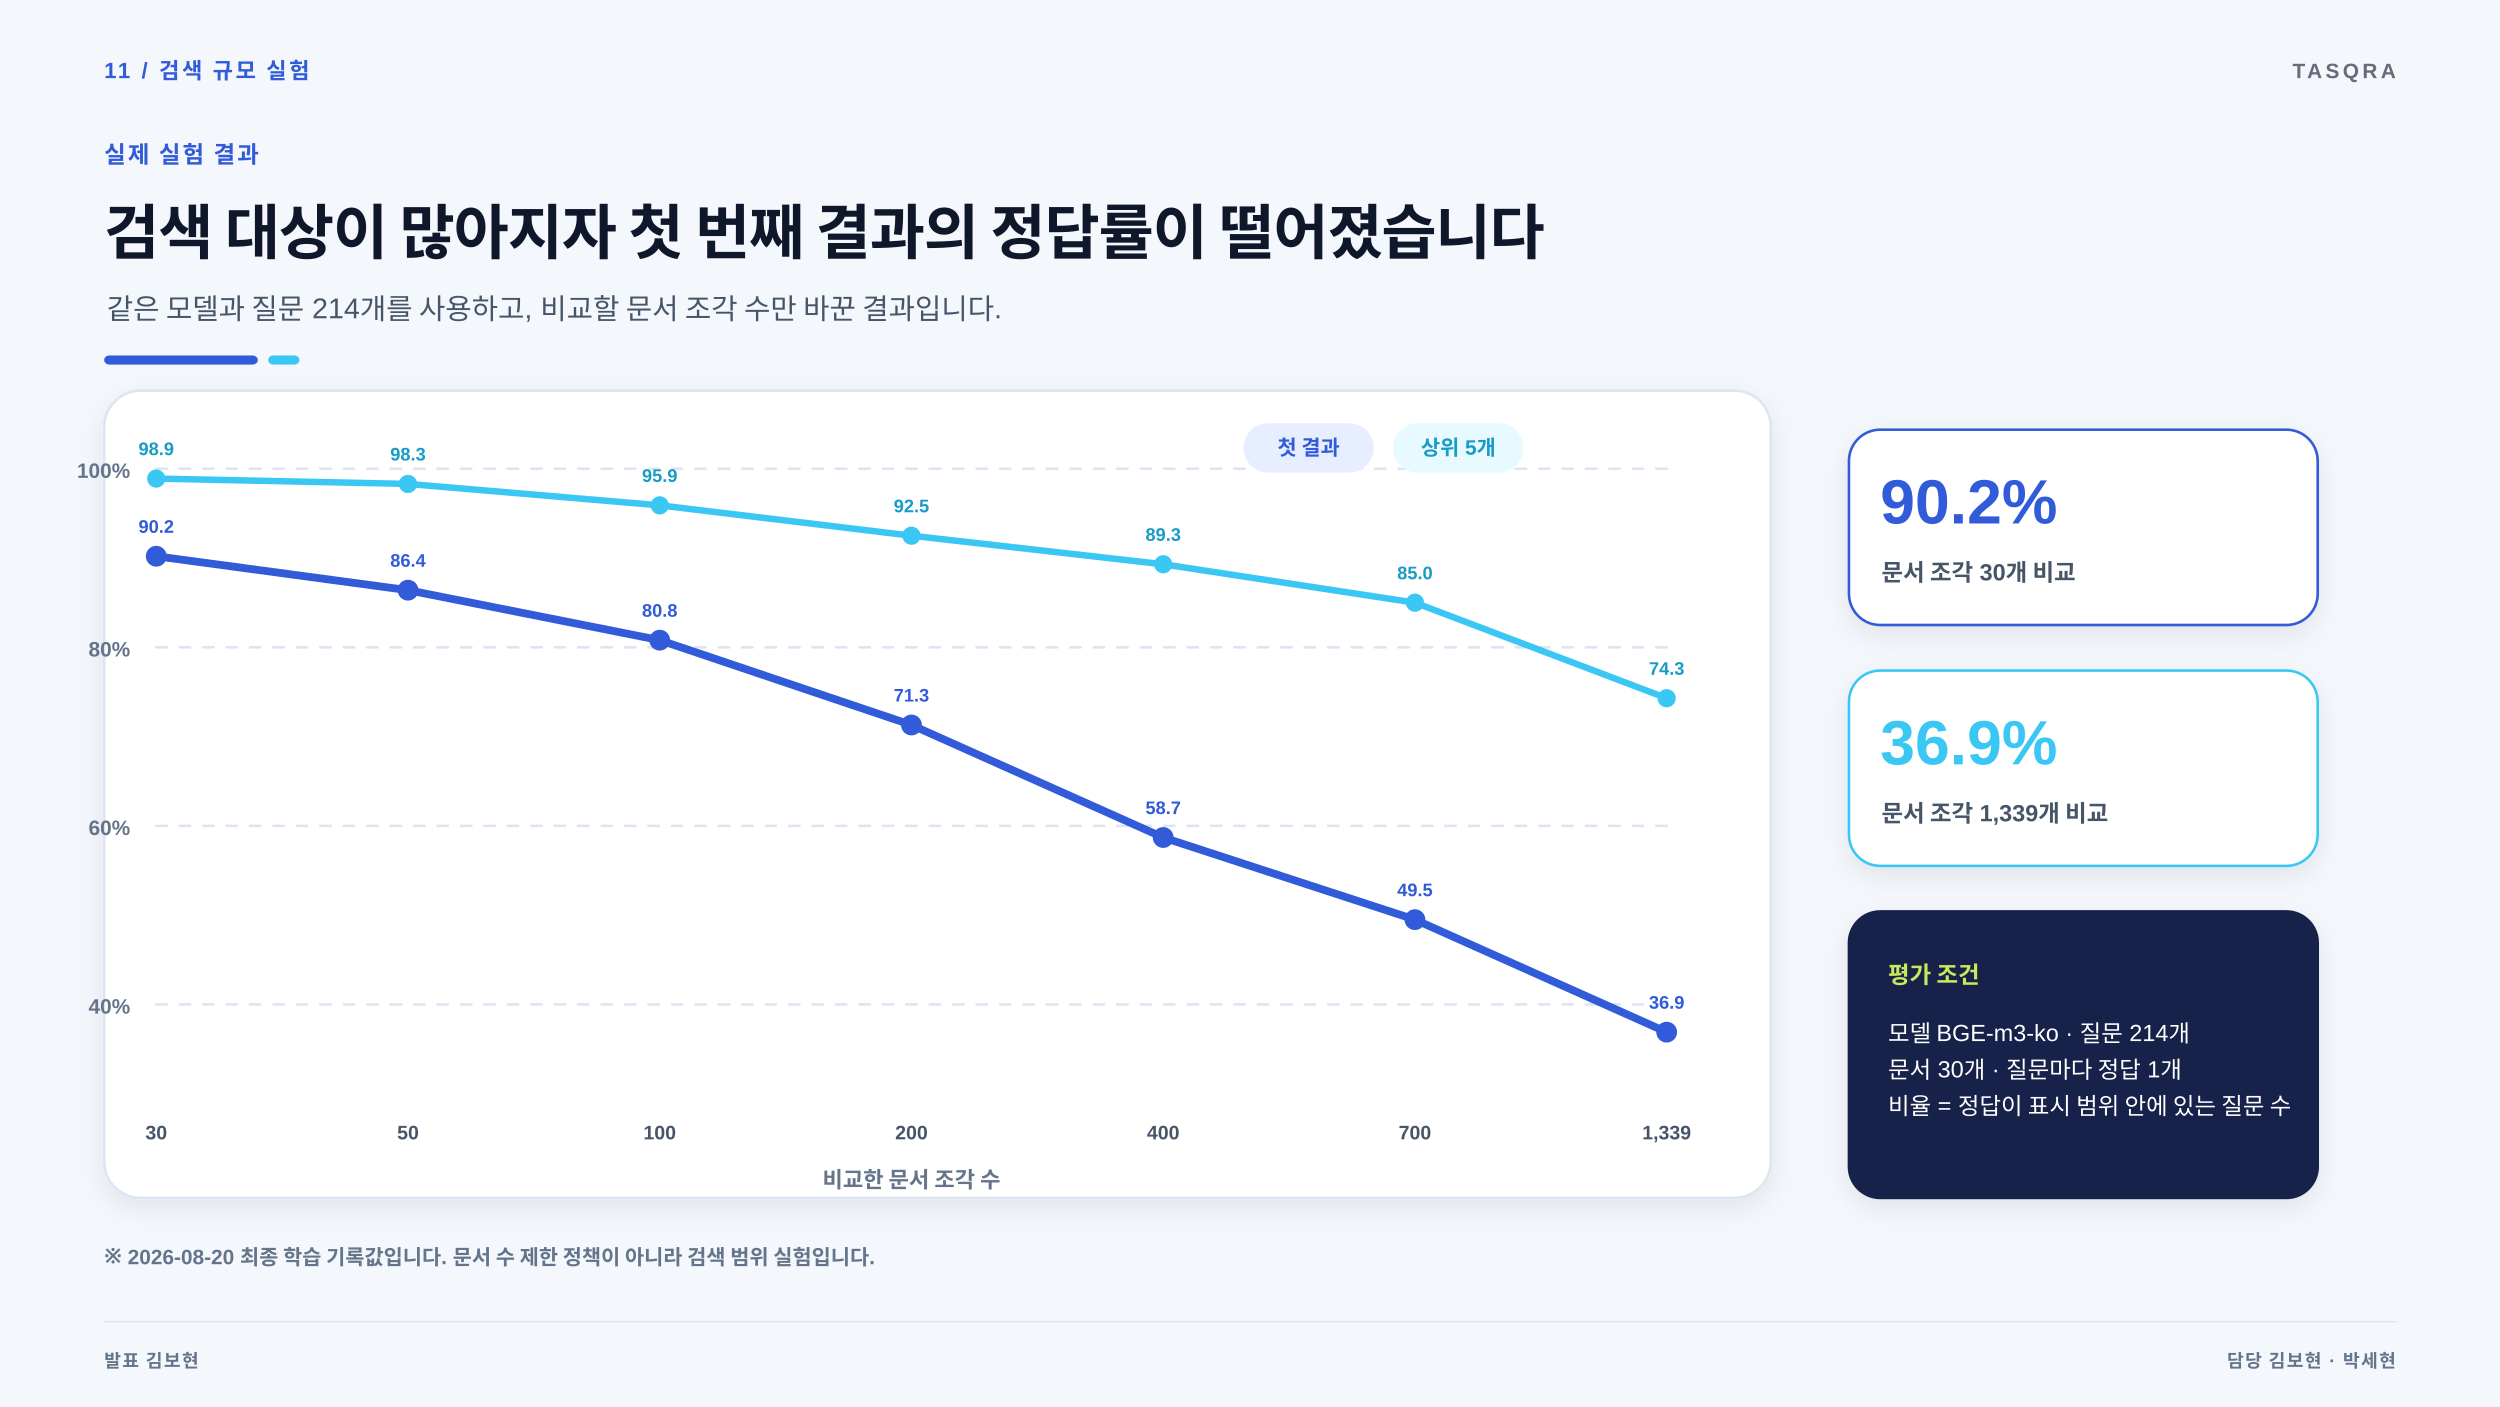
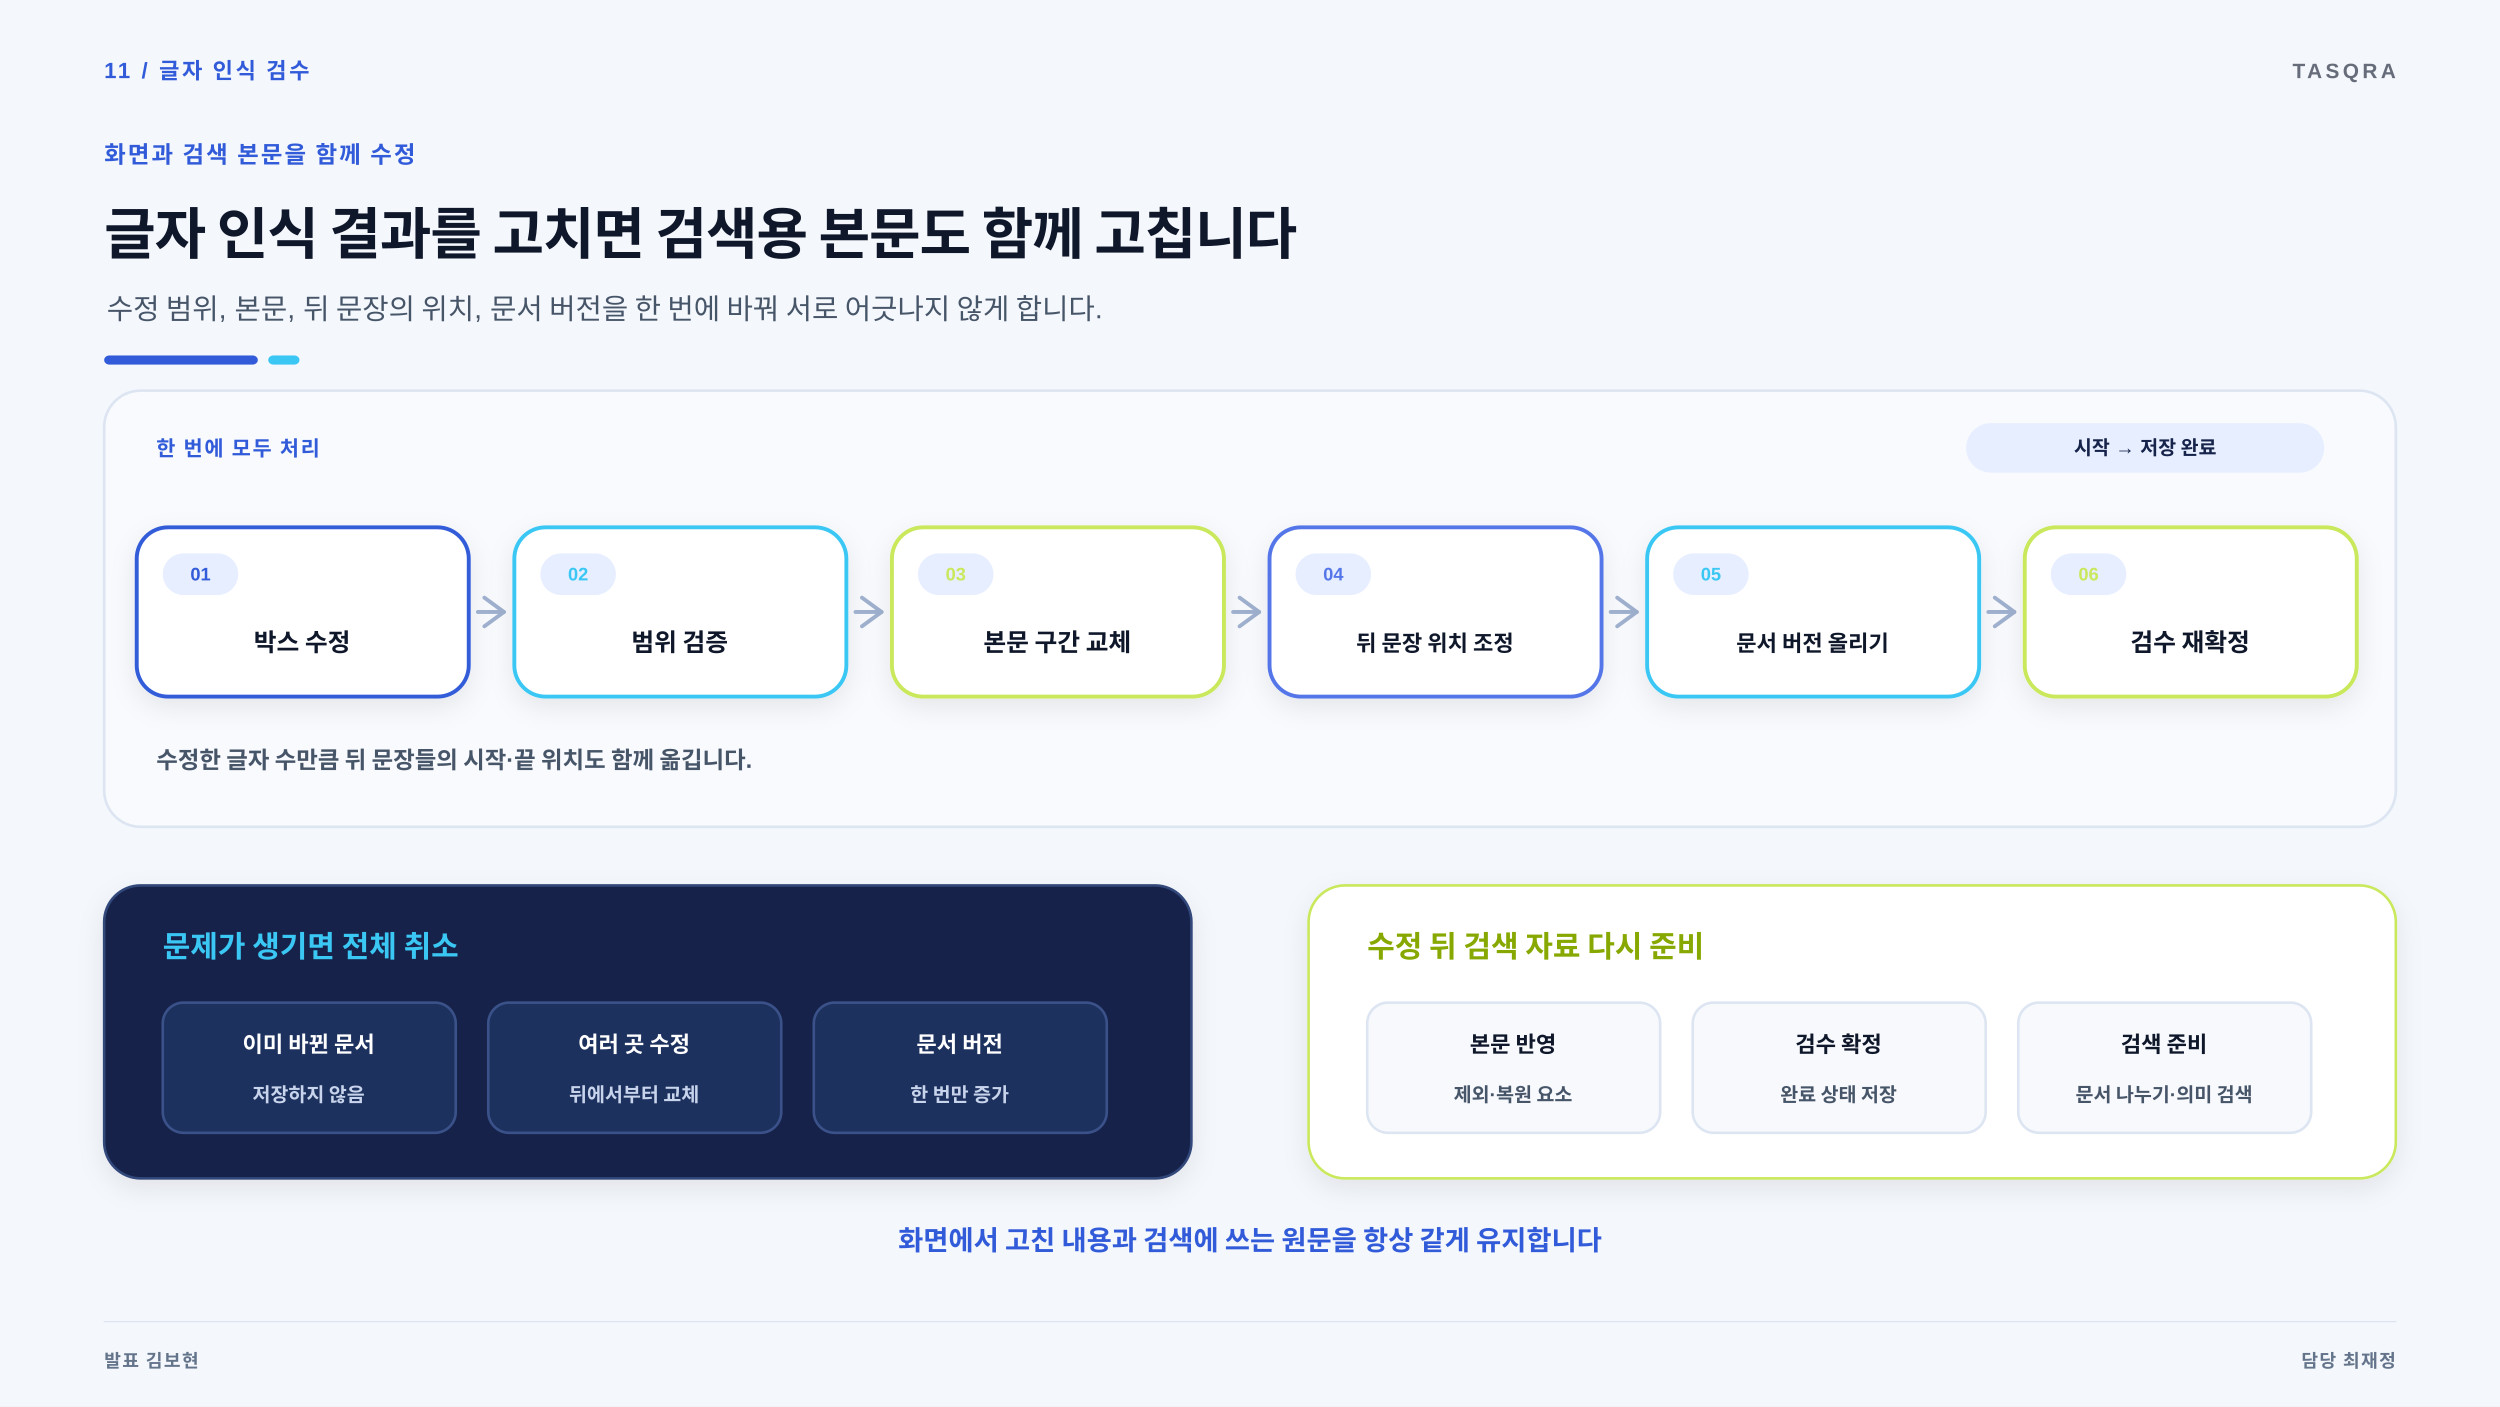
<svg xmlns="http://www.w3.org/2000/svg" width="1920" height="1080" viewBox="0 0 1920 1080">
  <defs>
    <style>@font-face{font-family:NotoKR;src:url("../../포트폴리오/NotoSansKR.ttf") format("truetype");} text{font-family:NotoKR,Arial,sans-serif;}</style>
    <filter id="shadow" x="-20%" y="-20%" width="140%" height="140%">
      <feDropShadow dx="0" dy="12" stdDeviation="16" flood-color="#0E162F" flood-opacity="0.11" />
    </filter>
    <filter id="softShadow" x="-20%" y="-20%" width="140%" height="140%">
      <feDropShadow dx="0" dy="7" stdDeviation="10" flood-color="#0E162F" flood-opacity="0.08" />
    </filter>
  </defs>
  <rect x="0" y="0" width="1920" height="1080" rx="0" fill="#F4F7FC" stroke="none" stroke-width="0" opacity="1" />
-   <text x="80" y="60" font-family="NotoKR, Arial, sans-serif" font-size="17" font-weight="800" font-style="normal" fill="#315BD8" text-anchor="start" letter-spacing="2" opacity="1">11  /  검색 규모 실험</text>
+   <text x="80" y="60" font-family="NotoKR, Arial, sans-serif" font-size="17" font-weight="800" font-style="normal" fill="#315BD8" text-anchor="start" letter-spacing="2" opacity="1">11  /  글자 인식 검수</text>
  <text x="1840" y="60" font-family="NotoKR, Arial, sans-serif" font-size="16" font-weight="800" font-style="normal" fill="#0F172A" text-anchor="end" letter-spacing="2.6" opacity="0.62">TASQRA</text>
  <line x1="80" y1="1015" x2="1840" y2="1015" stroke="#DCE5F1" stroke-width="1" stroke-linecap="round" opacity="1" />
  <text x="80" y="1050" font-family="NotoKR, Arial, sans-serif" font-size="14" font-weight="700" font-style="normal" fill="#64748B" text-anchor="start" letter-spacing="1" opacity="1">발표  김보현</text>
-   <text x="1840" y="1050" font-family="NotoKR, Arial, sans-serif" font-size="14" font-weight="700" font-style="normal" fill="#64748B" text-anchor="end" letter-spacing="1" opacity="1">담당  김보현 · 박세현</text>
-   <text x="80" y="125" font-family="NotoKR, Arial, sans-serif" font-size="18" font-weight="800" font-style="normal" fill="#315BD8" text-anchor="start" letter-spacing="1.6" opacity="1">실제 실험 결과</text>
-   <text x="80" y="195" font-family="NotoKR, Arial, sans-serif" font-size="46" font-weight="800" font-style="normal" fill="#0F172A" text-anchor="start" letter-spacing="-0.8" opacity="1">검색 대상이 많아지자 첫 번째 결과의 정답률이 떨어졌습니다</text>
-   <text x="82" y="245" font-family="NotoKR, Arial, sans-serif" font-size="22" font-weight="500" font-style="normal" fill="#475569" text-anchor="start" letter-spacing="0" opacity="1">같은 모델과 질문 214개를 사용하고, 비교할 문서 조각 수만 바꾼 결과입니다.</text>
+   <text x="1840" y="1050" font-family="NotoKR, Arial, sans-serif" font-size="14" font-weight="700" font-style="normal" fill="#64748B" text-anchor="end" letter-spacing="1" opacity="1">담당  최재정</text>
+   <text x="80" y="125" font-family="NotoKR, Arial, sans-serif" font-size="18" font-weight="800" font-style="normal" fill="#315BD8" text-anchor="start" letter-spacing="1.6" opacity="1">화면과 검색 본문을 함께 수정</text>
+   <text x="80" y="195" font-family="NotoKR, Arial, sans-serif" font-size="43" font-weight="800" font-style="normal" fill="#0F172A" text-anchor="start" letter-spacing="-0.8" opacity="1">글자 인식 결과를 고치면 검색용 본문도 함께 고칩니다</text>
+   <text x="82" y="245" font-family="NotoKR, Arial, sans-serif" font-size="22" font-weight="500" font-style="normal" fill="#475569" text-anchor="start" letter-spacing="0" opacity="1">수정 범위, 본문, 뒤 문장의 위치, 문서 버전을 한 번에 바꿔 서로 어긋나지 않게 합니다.</text>
  <rect x="80" y="273" width="118" height="7" rx="4" fill="#315BD8" stroke="none" stroke-width="0" opacity="1" />
  <rect x="206" y="273" width="24" height="7" rx="4" fill="#3BC7F4" stroke="none" stroke-width="0" opacity="1" />
-   <rect x="80" y="300" width="1280" height="620" rx="28" fill="#FFFFFF" stroke="#DCE5F1" stroke-width="2" opacity="1" filter="url(#softShadow)" />
-   <line x1="120" y1="771.429" x2="1280" y2="771.429" stroke="#DCE5F1" stroke-width="2" stroke-linecap="round" opacity="1" stroke-dasharray="8 10" />
-   <text x="100" y="778.429" font-family="NotoKR, Arial, sans-serif" font-size="16" font-weight="600" font-style="normal" fill="#64748B" text-anchor="end" letter-spacing="0" opacity="1">40%</text>
-   <line x1="120" y1="634.286" x2="1280" y2="634.286" stroke="#DCE5F1" stroke-width="2" stroke-linecap="round" opacity="1" stroke-dasharray="8 10" />
-   <text x="100" y="641.286" font-family="NotoKR, Arial, sans-serif" font-size="16" font-weight="600" font-style="normal" fill="#64748B" text-anchor="end" letter-spacing="0" opacity="1">60%</text>
-   <line x1="120" y1="497.143" x2="1280" y2="497.143" stroke="#DCE5F1" stroke-width="2" stroke-linecap="round" opacity="1" stroke-dasharray="8 10" />
-   <text x="100" y="504.143" font-family="NotoKR, Arial, sans-serif" font-size="16" font-weight="600" font-style="normal" fill="#64748B" text-anchor="end" letter-spacing="0" opacity="1">80%</text>
-   <line x1="120" y1="360.0" x2="1280" y2="360.0" stroke="#DCE5F1" stroke-width="2" stroke-linecap="round" opacity="1" stroke-dasharray="8 10" />
-   <text x="100" y="367.0" font-family="NotoKR, Arial, sans-serif" font-size="16" font-weight="600" font-style="normal" fill="#64748B" text-anchor="end" letter-spacing="0" opacity="1">100%</text>
-   <polyline points="120.0,427.2 313.333,453.257 506.667,491.657 700.0,556.8 893.333,643.2 1086.667,706.286 1280.0,792.686" fill="none" stroke="#315BD8" stroke-width="6" stroke-linecap="round" stroke-linejoin="round" opacity="1" />
-   <polyline points="120.0,367.543 313.333,371.657 506.667,388.114 700.0,411.429 893.333,433.371 1086.667,462.857 1280.0,536.229" fill="none" stroke="#3BC7F4" stroke-width="5" stroke-linecap="round" stroke-linejoin="round" opacity="1" />
-   <circle cx="120.0" cy="427.2" r="8" fill="#315BD8" stroke="none" stroke-width="0" opacity="1" />
-   <text x="120.0" y="409.2" font-family="NotoKR, Arial, sans-serif" font-size="14" font-weight="800" font-style="normal" fill="#315BD8" text-anchor="middle" letter-spacing="0" opacity="1">90.2</text>
-   <circle cx="313.333" cy="453.257" r="8" fill="#315BD8" stroke="none" stroke-width="0" opacity="1" />
-   <text x="313.333" y="435.257" font-family="NotoKR, Arial, sans-serif" font-size="14" font-weight="800" font-style="normal" fill="#315BD8" text-anchor="middle" letter-spacing="0" opacity="1">86.4</text>
-   <circle cx="506.667" cy="491.657" r="8" fill="#315BD8" stroke="none" stroke-width="0" opacity="1" />
-   <text x="506.667" y="473.657" font-family="NotoKR, Arial, sans-serif" font-size="14" font-weight="800" font-style="normal" fill="#315BD8" text-anchor="middle" letter-spacing="0" opacity="1">80.8</text>
-   <circle cx="700.0" cy="556.8" r="8" fill="#315BD8" stroke="none" stroke-width="0" opacity="1" />
-   <text x="700.0" y="538.8" font-family="NotoKR, Arial, sans-serif" font-size="14" font-weight="800" font-style="normal" fill="#315BD8" text-anchor="middle" letter-spacing="0" opacity="1">71.3</text>
-   <circle cx="893.333" cy="643.2" r="8" fill="#315BD8" stroke="none" stroke-width="0" opacity="1" />
-   <text x="893.333" y="625.2" font-family="NotoKR, Arial, sans-serif" font-size="14" font-weight="800" font-style="normal" fill="#315BD8" text-anchor="middle" letter-spacing="0" opacity="1">58.7</text>
-   <circle cx="1086.667" cy="706.286" r="8" fill="#315BD8" stroke="none" stroke-width="0" opacity="1" />
-   <text x="1086.667" y="688.286" font-family="NotoKR, Arial, sans-serif" font-size="14" font-weight="800" font-style="normal" fill="#315BD8" text-anchor="middle" letter-spacing="0" opacity="1">49.5</text>
-   <circle cx="1280.0" cy="792.686" r="8" fill="#315BD8" stroke="none" stroke-width="0" opacity="1" />
-   <text x="1280.0" y="774.686" font-family="NotoKR, Arial, sans-serif" font-size="14" font-weight="800" font-style="normal" fill="#315BD8" text-anchor="middle" letter-spacing="0" opacity="1">36.9</text>
-   <circle cx="120.0" cy="367.543" r="7" fill="#3BC7F4" stroke="none" stroke-width="0" opacity="1" />
-   <text x="120.0" y="349.543" font-family="NotoKR, Arial, sans-serif" font-size="14" font-weight="800" font-style="normal" fill="#189BC5" text-anchor="middle" letter-spacing="0" opacity="1">98.9</text>
-   <circle cx="313.333" cy="371.657" r="7" fill="#3BC7F4" stroke="none" stroke-width="0" opacity="1" />
-   <text x="313.333" y="353.657" font-family="NotoKR, Arial, sans-serif" font-size="14" font-weight="800" font-style="normal" fill="#189BC5" text-anchor="middle" letter-spacing="0" opacity="1">98.3</text>
-   <circle cx="506.667" cy="388.114" r="7" fill="#3BC7F4" stroke="none" stroke-width="0" opacity="1" />
-   <text x="506.667" y="370.114" font-family="NotoKR, Arial, sans-serif" font-size="14" font-weight="800" font-style="normal" fill="#189BC5" text-anchor="middle" letter-spacing="0" opacity="1">95.9</text>
-   <circle cx="700.0" cy="411.429" r="7" fill="#3BC7F4" stroke="none" stroke-width="0" opacity="1" />
-   <text x="700.0" y="393.429" font-family="NotoKR, Arial, sans-serif" font-size="14" font-weight="800" font-style="normal" fill="#189BC5" text-anchor="middle" letter-spacing="0" opacity="1">92.5</text>
-   <circle cx="893.333" cy="433.371" r="7" fill="#3BC7F4" stroke="none" stroke-width="0" opacity="1" />
-   <text x="893.333" y="415.371" font-family="NotoKR, Arial, sans-serif" font-size="14" font-weight="800" font-style="normal" fill="#189BC5" text-anchor="middle" letter-spacing="0" opacity="1">89.3</text>
-   <circle cx="1086.667" cy="462.857" r="7" fill="#3BC7F4" stroke="none" stroke-width="0" opacity="1" />
-   <text x="1086.667" y="444.857" font-family="NotoKR, Arial, sans-serif" font-size="14" font-weight="800" font-style="normal" fill="#189BC5" text-anchor="middle" letter-spacing="0" opacity="1">85.0</text>
-   <circle cx="1280.0" cy="536.229" r="7" fill="#3BC7F4" stroke="none" stroke-width="0" opacity="1" />
-   <text x="1280.0" y="518.229" font-family="NotoKR, Arial, sans-serif" font-size="14" font-weight="800" font-style="normal" fill="#189BC5" text-anchor="middle" letter-spacing="0" opacity="1">74.3</text>
-   <text x="120.0" y="875" font-family="NotoKR, Arial, sans-serif" font-size="15" font-weight="600" font-style="normal" fill="#475569" text-anchor="middle" letter-spacing="0" opacity="1">30</text>
-   <text x="313.333" y="875" font-family="NotoKR, Arial, sans-serif" font-size="15" font-weight="600" font-style="normal" fill="#475569" text-anchor="middle" letter-spacing="0" opacity="1">50</text>
-   <text x="506.667" y="875" font-family="NotoKR, Arial, sans-serif" font-size="15" font-weight="600" font-style="normal" fill="#475569" text-anchor="middle" letter-spacing="0" opacity="1">100</text>
-   <text x="700.0" y="875" font-family="NotoKR, Arial, sans-serif" font-size="15" font-weight="600" font-style="normal" fill="#475569" text-anchor="middle" letter-spacing="0" opacity="1">200</text>
-   <text x="893.333" y="875" font-family="NotoKR, Arial, sans-serif" font-size="15" font-weight="600" font-style="normal" fill="#475569" text-anchor="middle" letter-spacing="0" opacity="1">400</text>
-   <text x="1086.667" y="875" font-family="NotoKR, Arial, sans-serif" font-size="15" font-weight="600" font-style="normal" fill="#475569" text-anchor="middle" letter-spacing="0" opacity="1">700</text>
-   <text x="1280.0" y="875" font-family="NotoKR, Arial, sans-serif" font-size="15" font-weight="600" font-style="normal" fill="#475569" text-anchor="middle" letter-spacing="0" opacity="1">1,339</text>
-   <text x="700.0" y="912" font-family="NotoKR, Arial, sans-serif" font-size="17" font-weight="700" font-style="normal" fill="#64748B" text-anchor="middle" letter-spacing="0" opacity="1">비교한 문서 조각 수</text>
-   <rect x="955" y="325" width="100" height="38" rx="19.0" fill="#E7EEFF" stroke="none" stroke-width="0" opacity="1" />
-   <text x="1005.0" y="349.44" font-family="NotoKR, Arial, sans-serif" font-size="16" font-weight="700" font-style="normal" fill="#315BD8" text-anchor="middle" letter-spacing="0" opacity="1">첫 결과</text>
-   <rect x="1070" y="325" width="100" height="38" rx="19.0" fill="#E6FAFF" stroke="none" stroke-width="0" opacity="1" />
-   <text x="1120.0" y="349.44" font-family="NotoKR, Arial, sans-serif" font-size="16" font-weight="700" font-style="normal" fill="#189BC5" text-anchor="middle" letter-spacing="0" opacity="1">상위 5개</text>
-   <rect x="1420" y="330" width="360" height="150" rx="24" fill="#FFFFFF" stroke="#315BD8" stroke-width="2" opacity="1" filter="url(#softShadow)" />
-   <text x="1444" y="402" font-family="NotoKR, Arial, sans-serif" font-size="48" font-weight="800" font-style="normal" fill="#315BD8" text-anchor="start" letter-spacing="0" opacity="1">90.2%</text>
-   <text x="1445" y="446" font-family="NotoKR, Arial, sans-serif" font-size="18" font-weight="600" font-style="normal" fill="#475569" text-anchor="start" letter-spacing="0" opacity="1">문서 조각 30개 비교</text>
-   <rect x="1420" y="515" width="360" height="150" rx="24" fill="#FFFFFF" stroke="#3BC7F4" stroke-width="2" opacity="1" filter="url(#softShadow)" />
-   <text x="1444" y="587" font-family="NotoKR, Arial, sans-serif" font-size="48" font-weight="800" font-style="normal" fill="#3BC7F4" text-anchor="start" letter-spacing="0" opacity="1">36.9%</text>
-   <text x="1445" y="631" font-family="NotoKR, Arial, sans-serif" font-size="18" font-weight="600" font-style="normal" fill="#475569" text-anchor="start" letter-spacing="0" opacity="1">문서 조각 1,339개 비교</text>
-   <rect x="1420" y="700" width="360" height="220" rx="24" fill="#16234A" stroke="#16234A" stroke-width="2" opacity="1" filter="url(#softShadow)" />
-   <text x="1450" y="755" font-family="NotoKR, Arial, sans-serif" font-size="18" font-weight="800" font-style="normal" fill="#C9E85B" text-anchor="start" letter-spacing="0" opacity="1">평가 조건</text>
-   <text x="1450" y="800" font-family="NotoKR, Arial, sans-serif" font-size="18" font-weight="500" fill="#FFFFFF" text-anchor="start">
-     <tspan x="1450" dy="0">모델 BGE-m3-ko · 질문 214개</tspan>
-     <tspan x="1450" dy="27.9">문서 30개 · 질문마다 정답 1개</tspan>
-     <tspan x="1450" dy="27.9">비율 = 정답이 표시 범위 안에 있는 질문 수</tspan>
-   </text>
-   <text x="80" y="970" font-family="NotoKR, Arial, sans-serif" font-size="16" font-weight="600" font-style="normal" fill="#64748B" text-anchor="start" letter-spacing="0" opacity="1">※ 2026-08-20 최종 학습 기록값입니다. 문서 수 제한 정책이 아니라 검색 범위 실험입니다.</text>
+   <rect x="80" y="300" width="1760" height="335" rx="28" fill="#F8FAFD" stroke="#DCE5F1" stroke-width="2" opacity="1" />
+   <text x="120" y="350" font-family="NotoKR, Arial, sans-serif" font-size="16" font-weight="800" font-style="normal" fill="#315BD8" text-anchor="start" letter-spacing="1.3" opacity="1">한 번에 모두 처리</text>
+   <rect x="1510" y="325" width="275" height="38" rx="19.0" fill="#E7EEFF" stroke="none" stroke-width="0" opacity="1" />
+   <text x="1647.5" y="349.1" font-family="NotoKR, Arial, sans-serif" font-size="15" font-weight="700" font-style="normal" fill="#16234A" text-anchor="middle" letter-spacing="0" opacity="1">시작  →  저장 완료</text>
+   <rect x="105" y="405" width="255" height="130" rx="24" fill="#FFFFFF" stroke="#315BD8" stroke-width="3" opacity="1" filter="url(#softShadow)" />
+   <rect x="125" y="425" width="58" height="32" rx="16.0" fill="#E7EEFF" stroke="none" stroke-width="0" opacity="1" />
+   <text x="154.0" y="445.76" font-family="NotoKR, Arial, sans-serif" font-size="14" font-weight="700" font-style="normal" fill="#315BD8" text-anchor="middle" letter-spacing="0" opacity="1">01</text>
+   <text x="232" y="500" font-family="NotoKR, Arial, sans-serif" font-size="19" font-weight="800" font-style="normal" fill="#0F172A" text-anchor="middle" letter-spacing="0" opacity="1">박스 수정</text>
+   <line x1="367" y1="470" x2="387" y2="470" stroke="#9EB0CE" stroke-width="3" stroke-linecap="round" opacity="1" />
+   <path d="M 372 459 L 387 470 L 372 481" fill="none" stroke="#9EB0CE" stroke-width="3" stroke-linecap="round" stroke-linejoin="round" />
+   <rect x="395" y="405" width="255" height="130" rx="24" fill="#FFFFFF" stroke="#3BC7F4" stroke-width="3" opacity="1" filter="url(#softShadow)" />
+   <rect x="415" y="425" width="58" height="32" rx="16.0" fill="#E7EEFF" stroke="none" stroke-width="0" opacity="1" />
+   <text x="444.0" y="445.76" font-family="NotoKR, Arial, sans-serif" font-size="14" font-weight="700" font-style="normal" fill="#3BC7F4" text-anchor="middle" letter-spacing="0" opacity="1">02</text>
+   <text x="522" y="500" font-family="NotoKR, Arial, sans-serif" font-size="19" font-weight="800" font-style="normal" fill="#0F172A" text-anchor="middle" letter-spacing="0" opacity="1">범위 검증</text>
+   <line x1="657" y1="470" x2="677" y2="470" stroke="#9EB0CE" stroke-width="3" stroke-linecap="round" opacity="1" />
+   <path d="M 662 459 L 677 470 L 662 481" fill="none" stroke="#9EB0CE" stroke-width="3" stroke-linecap="round" stroke-linejoin="round" />
+   <rect x="685" y="405" width="255" height="130" rx="24" fill="#FFFFFF" stroke="#C9E85B" stroke-width="3" opacity="1" filter="url(#softShadow)" />
+   <rect x="705" y="425" width="58" height="32" rx="16.0" fill="#E7EEFF" stroke="none" stroke-width="0" opacity="1" />
+   <text x="734.0" y="445.76" font-family="NotoKR, Arial, sans-serif" font-size="14" font-weight="700" font-style="normal" fill="#C9E85B" text-anchor="middle" letter-spacing="0" opacity="1">03</text>
+   <text x="812" y="500" font-family="NotoKR, Arial, sans-serif" font-size="19" font-weight="800" font-style="normal" fill="#0F172A" text-anchor="middle" letter-spacing="0" opacity="1">본문 구간 교체</text>
+   <line x1="947" y1="470" x2="967" y2="470" stroke="#9EB0CE" stroke-width="3" stroke-linecap="round" opacity="1" />
+   <path d="M 952 459 L 967 470 L 952 481" fill="none" stroke="#9EB0CE" stroke-width="3" stroke-linecap="round" stroke-linejoin="round" />
+   <rect x="975" y="405" width="255" height="130" rx="24" fill="#FFFFFF" stroke="#5576E8" stroke-width="3" opacity="1" filter="url(#softShadow)" />
+   <rect x="995" y="425" width="58" height="32" rx="16.0" fill="#E7EEFF" stroke="none" stroke-width="0" opacity="1" />
+   <text x="1024.0" y="445.76" font-family="NotoKR, Arial, sans-serif" font-size="14" font-weight="700" font-style="normal" fill="#5576E8" text-anchor="middle" letter-spacing="0" opacity="1">04</text>
+   <text x="1102" y="500" font-family="NotoKR, Arial, sans-serif" font-size="17" font-weight="800" font-style="normal" fill="#0F172A" text-anchor="middle" letter-spacing="0" opacity="1">뒤 문장 위치 조정</text>
+   <line x1="1237" y1="470" x2="1257" y2="470" stroke="#9EB0CE" stroke-width="3" stroke-linecap="round" opacity="1" />
+   <path d="M 1242 459 L 1257 470 L 1242 481" fill="none" stroke="#9EB0CE" stroke-width="3" stroke-linecap="round" stroke-linejoin="round" />
+   <rect x="1265" y="405" width="255" height="130" rx="24" fill="#FFFFFF" stroke="#3BC7F4" stroke-width="3" opacity="1" filter="url(#softShadow)" />
+   <rect x="1285" y="425" width="58" height="32" rx="16.0" fill="#E7EEFF" stroke="none" stroke-width="0" opacity="1" />
+   <text x="1314.0" y="445.76" font-family="NotoKR, Arial, sans-serif" font-size="14" font-weight="700" font-style="normal" fill="#3BC7F4" text-anchor="middle" letter-spacing="0" opacity="1">05</text>
+   <text x="1392" y="500" font-family="NotoKR, Arial, sans-serif" font-size="17" font-weight="800" font-style="normal" fill="#0F172A" text-anchor="middle" letter-spacing="0" opacity="1">문서 버전 올리기</text>
+   <line x1="1527" y1="470" x2="1547" y2="470" stroke="#9EB0CE" stroke-width="3" stroke-linecap="round" opacity="1" />
+   <path d="M 1532 459 L 1547 470 L 1532 481" fill="none" stroke="#9EB0CE" stroke-width="3" stroke-linecap="round" stroke-linejoin="round" />
+   <rect x="1555" y="405" width="255" height="130" rx="24" fill="#FFFFFF" stroke="#C9E85B" stroke-width="3" opacity="1" filter="url(#softShadow)" />
+   <rect x="1575" y="425" width="58" height="32" rx="16.0" fill="#E7EEFF" stroke="none" stroke-width="0" opacity="1" />
+   <text x="1604.0" y="445.76" font-family="NotoKR, Arial, sans-serif" font-size="14" font-weight="700" font-style="normal" fill="#C9E85B" text-anchor="middle" letter-spacing="0" opacity="1">06</text>
+   <text x="1682" y="500" font-family="NotoKR, Arial, sans-serif" font-size="19" font-weight="800" font-style="normal" fill="#0F172A" text-anchor="middle" letter-spacing="0" opacity="1">검수 재확정</text>
+   <text x="120" y="590" font-family="NotoKR, Arial, sans-serif" font-size="18" font-weight="700" font-style="normal" fill="#475569" text-anchor="start" letter-spacing="0" opacity="1">수정한 글자 수만큼 뒤 문장들의 시작·끝 위치도 함께 옮깁니다.</text>
+   <rect x="80" y="680" width="835" height="225" rx="28" fill="#16234A" stroke="#31477A" stroke-width="2" opacity="1" filter="url(#softShadow)" />
+   <text x="125" y="735" font-family="NotoKR, Arial, sans-serif" font-size="23" font-weight="800" font-style="normal" fill="#3BC7F4" text-anchor="start" letter-spacing="0" opacity="1">문제가 생기면 전체 취소</text>
+   <rect x="125" y="770" width="225" height="100" rx="16" fill="#1D315F" stroke="#3A5289" stroke-width="2" opacity="1" />
+   <text x="237" y="808" font-family="NotoKR, Arial, sans-serif" font-size="17" font-weight="800" font-style="normal" fill="#FFFFFF" text-anchor="middle" letter-spacing="0" opacity="1">이미 바뀐 문서</text>
+   <text x="237" y="846" font-family="NotoKR, Arial, sans-serif" font-size="15" font-weight="600" font-style="normal" fill="#C8D4EC" text-anchor="middle" letter-spacing="0" opacity="1">저장하지 않음</text>
+   <rect x="375" y="770" width="225" height="100" rx="16" fill="#1D315F" stroke="#3A5289" stroke-width="2" opacity="1" />
+   <text x="487" y="808" font-family="NotoKR, Arial, sans-serif" font-size="17" font-weight="800" font-style="normal" fill="#FFFFFF" text-anchor="middle" letter-spacing="0" opacity="1">여러 곳 수정</text>
+   <text x="487" y="846" font-family="NotoKR, Arial, sans-serif" font-size="15" font-weight="600" font-style="normal" fill="#C8D4EC" text-anchor="middle" letter-spacing="0" opacity="1">뒤에서부터 교체</text>
+   <rect x="625" y="770" width="225" height="100" rx="16" fill="#1D315F" stroke="#3A5289" stroke-width="2" opacity="1" />
+   <text x="737" y="808" font-family="NotoKR, Arial, sans-serif" font-size="17" font-weight="800" font-style="normal" fill="#FFFFFF" text-anchor="middle" letter-spacing="0" opacity="1">문서 버전</text>
+   <text x="737" y="846" font-family="NotoKR, Arial, sans-serif" font-size="15" font-weight="600" font-style="normal" fill="#C8D4EC" text-anchor="middle" letter-spacing="0" opacity="1">한 번만 증가</text>
+   <rect x="1005" y="680" width="835" height="225" rx="28" fill="#FFFFFF" stroke="#C9E85B" stroke-width="2" opacity="1" filter="url(#softShadow)" />
+   <text x="1050" y="735" font-family="NotoKR, Arial, sans-serif" font-size="23" font-weight="800" font-style="normal" fill="#87A800" text-anchor="start" letter-spacing="0" opacity="1">수정 뒤 검색 자료 다시 준비</text>
+   <rect x="1050" y="770" width="225" height="100" rx="16" fill="#F7F9FD" stroke="#DCE5F1" stroke-width="2" opacity="1" />
+   <text x="1162" y="808" font-family="NotoKR, Arial, sans-serif" font-size="17" font-weight="800" font-style="normal" fill="#0F172A" text-anchor="middle" letter-spacing="0" opacity="1">본문 반영</text>
+   <text x="1162" y="846" font-family="NotoKR, Arial, sans-serif" font-size="15" font-weight="600" font-style="normal" fill="#475569" text-anchor="middle" letter-spacing="0" opacity="1">제외·복원 요소</text>
+   <rect x="1300" y="770" width="225" height="100" rx="16" fill="#F7F9FD" stroke="#DCE5F1" stroke-width="2" opacity="1" />
+   <text x="1412" y="808" font-family="NotoKR, Arial, sans-serif" font-size="17" font-weight="800" font-style="normal" fill="#0F172A" text-anchor="middle" letter-spacing="0" opacity="1">검수 확정</text>
+   <text x="1412" y="846" font-family="NotoKR, Arial, sans-serif" font-size="15" font-weight="600" font-style="normal" fill="#475569" text-anchor="middle" letter-spacing="0" opacity="1">완료 상태 저장</text>
+   <rect x="1550" y="770" width="225" height="100" rx="16" fill="#F7F9FD" stroke="#DCE5F1" stroke-width="2" opacity="1" />
+   <text x="1662" y="808" font-family="NotoKR, Arial, sans-serif" font-size="17" font-weight="800" font-style="normal" fill="#0F172A" text-anchor="middle" letter-spacing="0" opacity="1">검색 준비</text>
+   <text x="1662" y="846" font-family="NotoKR, Arial, sans-serif" font-size="15" font-weight="600" font-style="normal" fill="#475569" text-anchor="middle" letter-spacing="0" opacity="1">문서 나누기·의미 검색</text>
+   <text x="960" y="960" font-family="NotoKR, Arial, sans-serif" font-size="21" font-weight="800" font-style="normal" fill="#315BD8" text-anchor="middle" letter-spacing="0" opacity="1">화면에서 고친 내용과 검색에 쓰는 원문을 항상 같게 유지합니다</text>
</svg>
